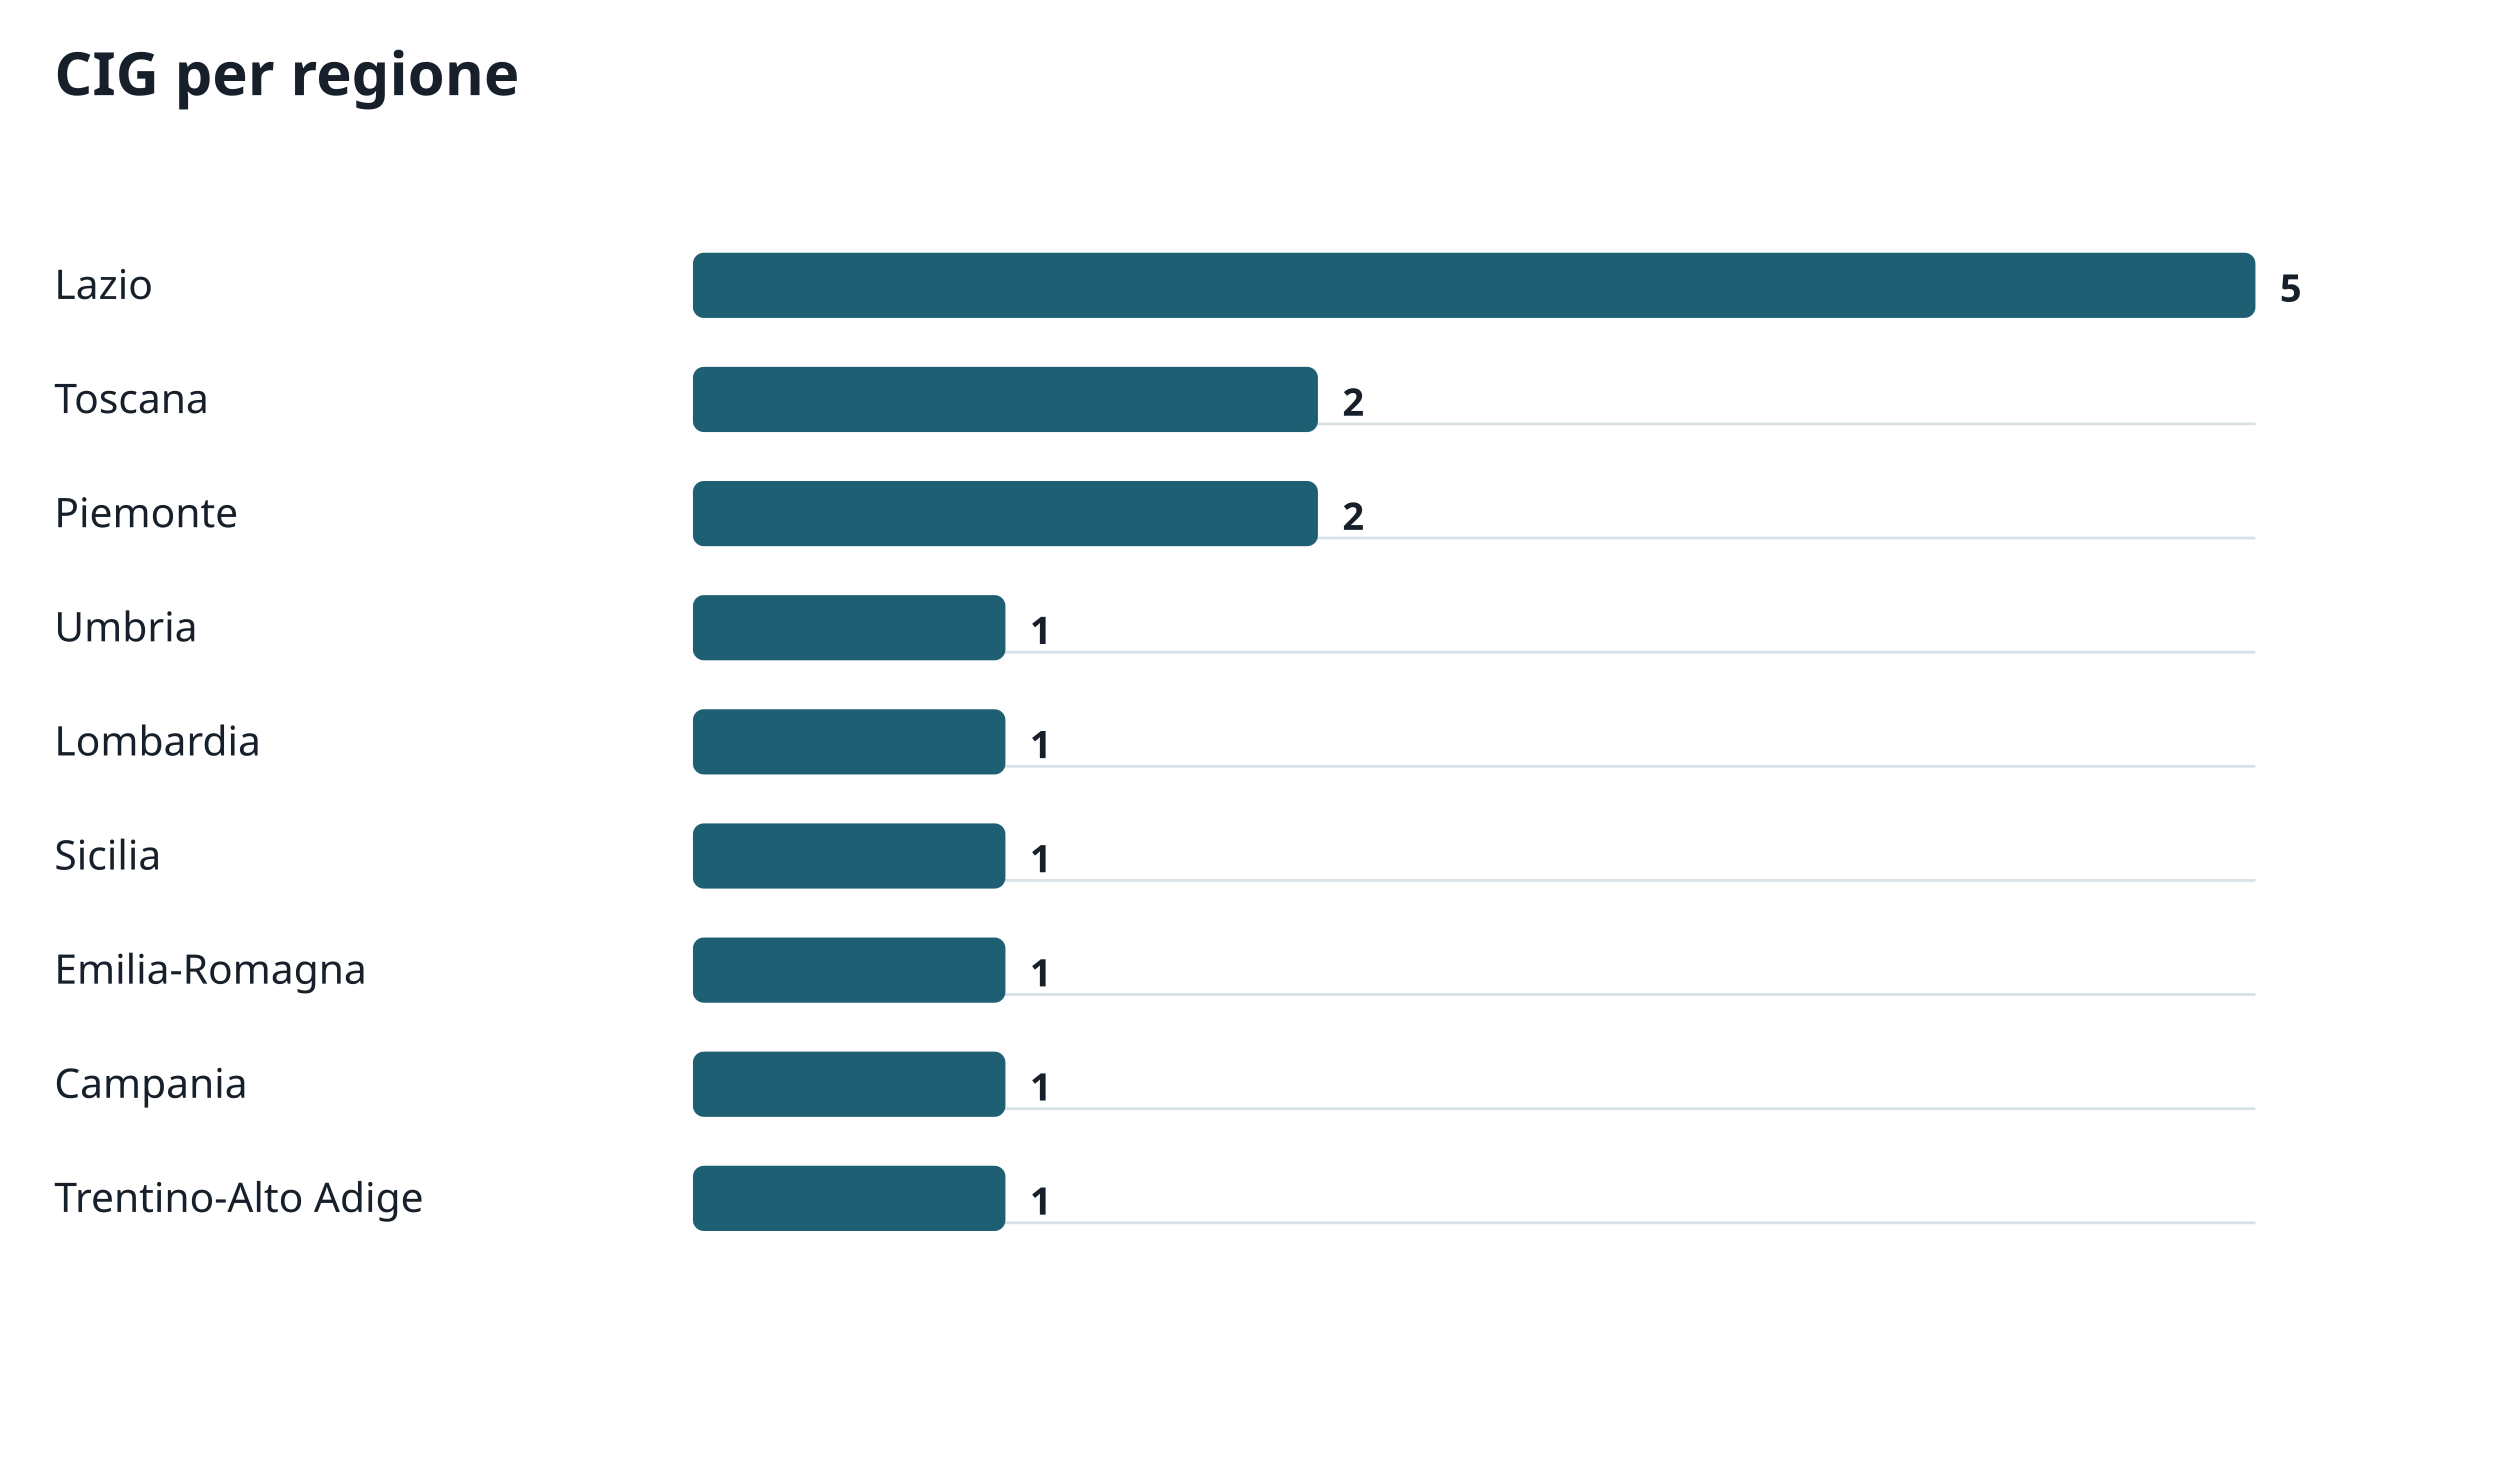
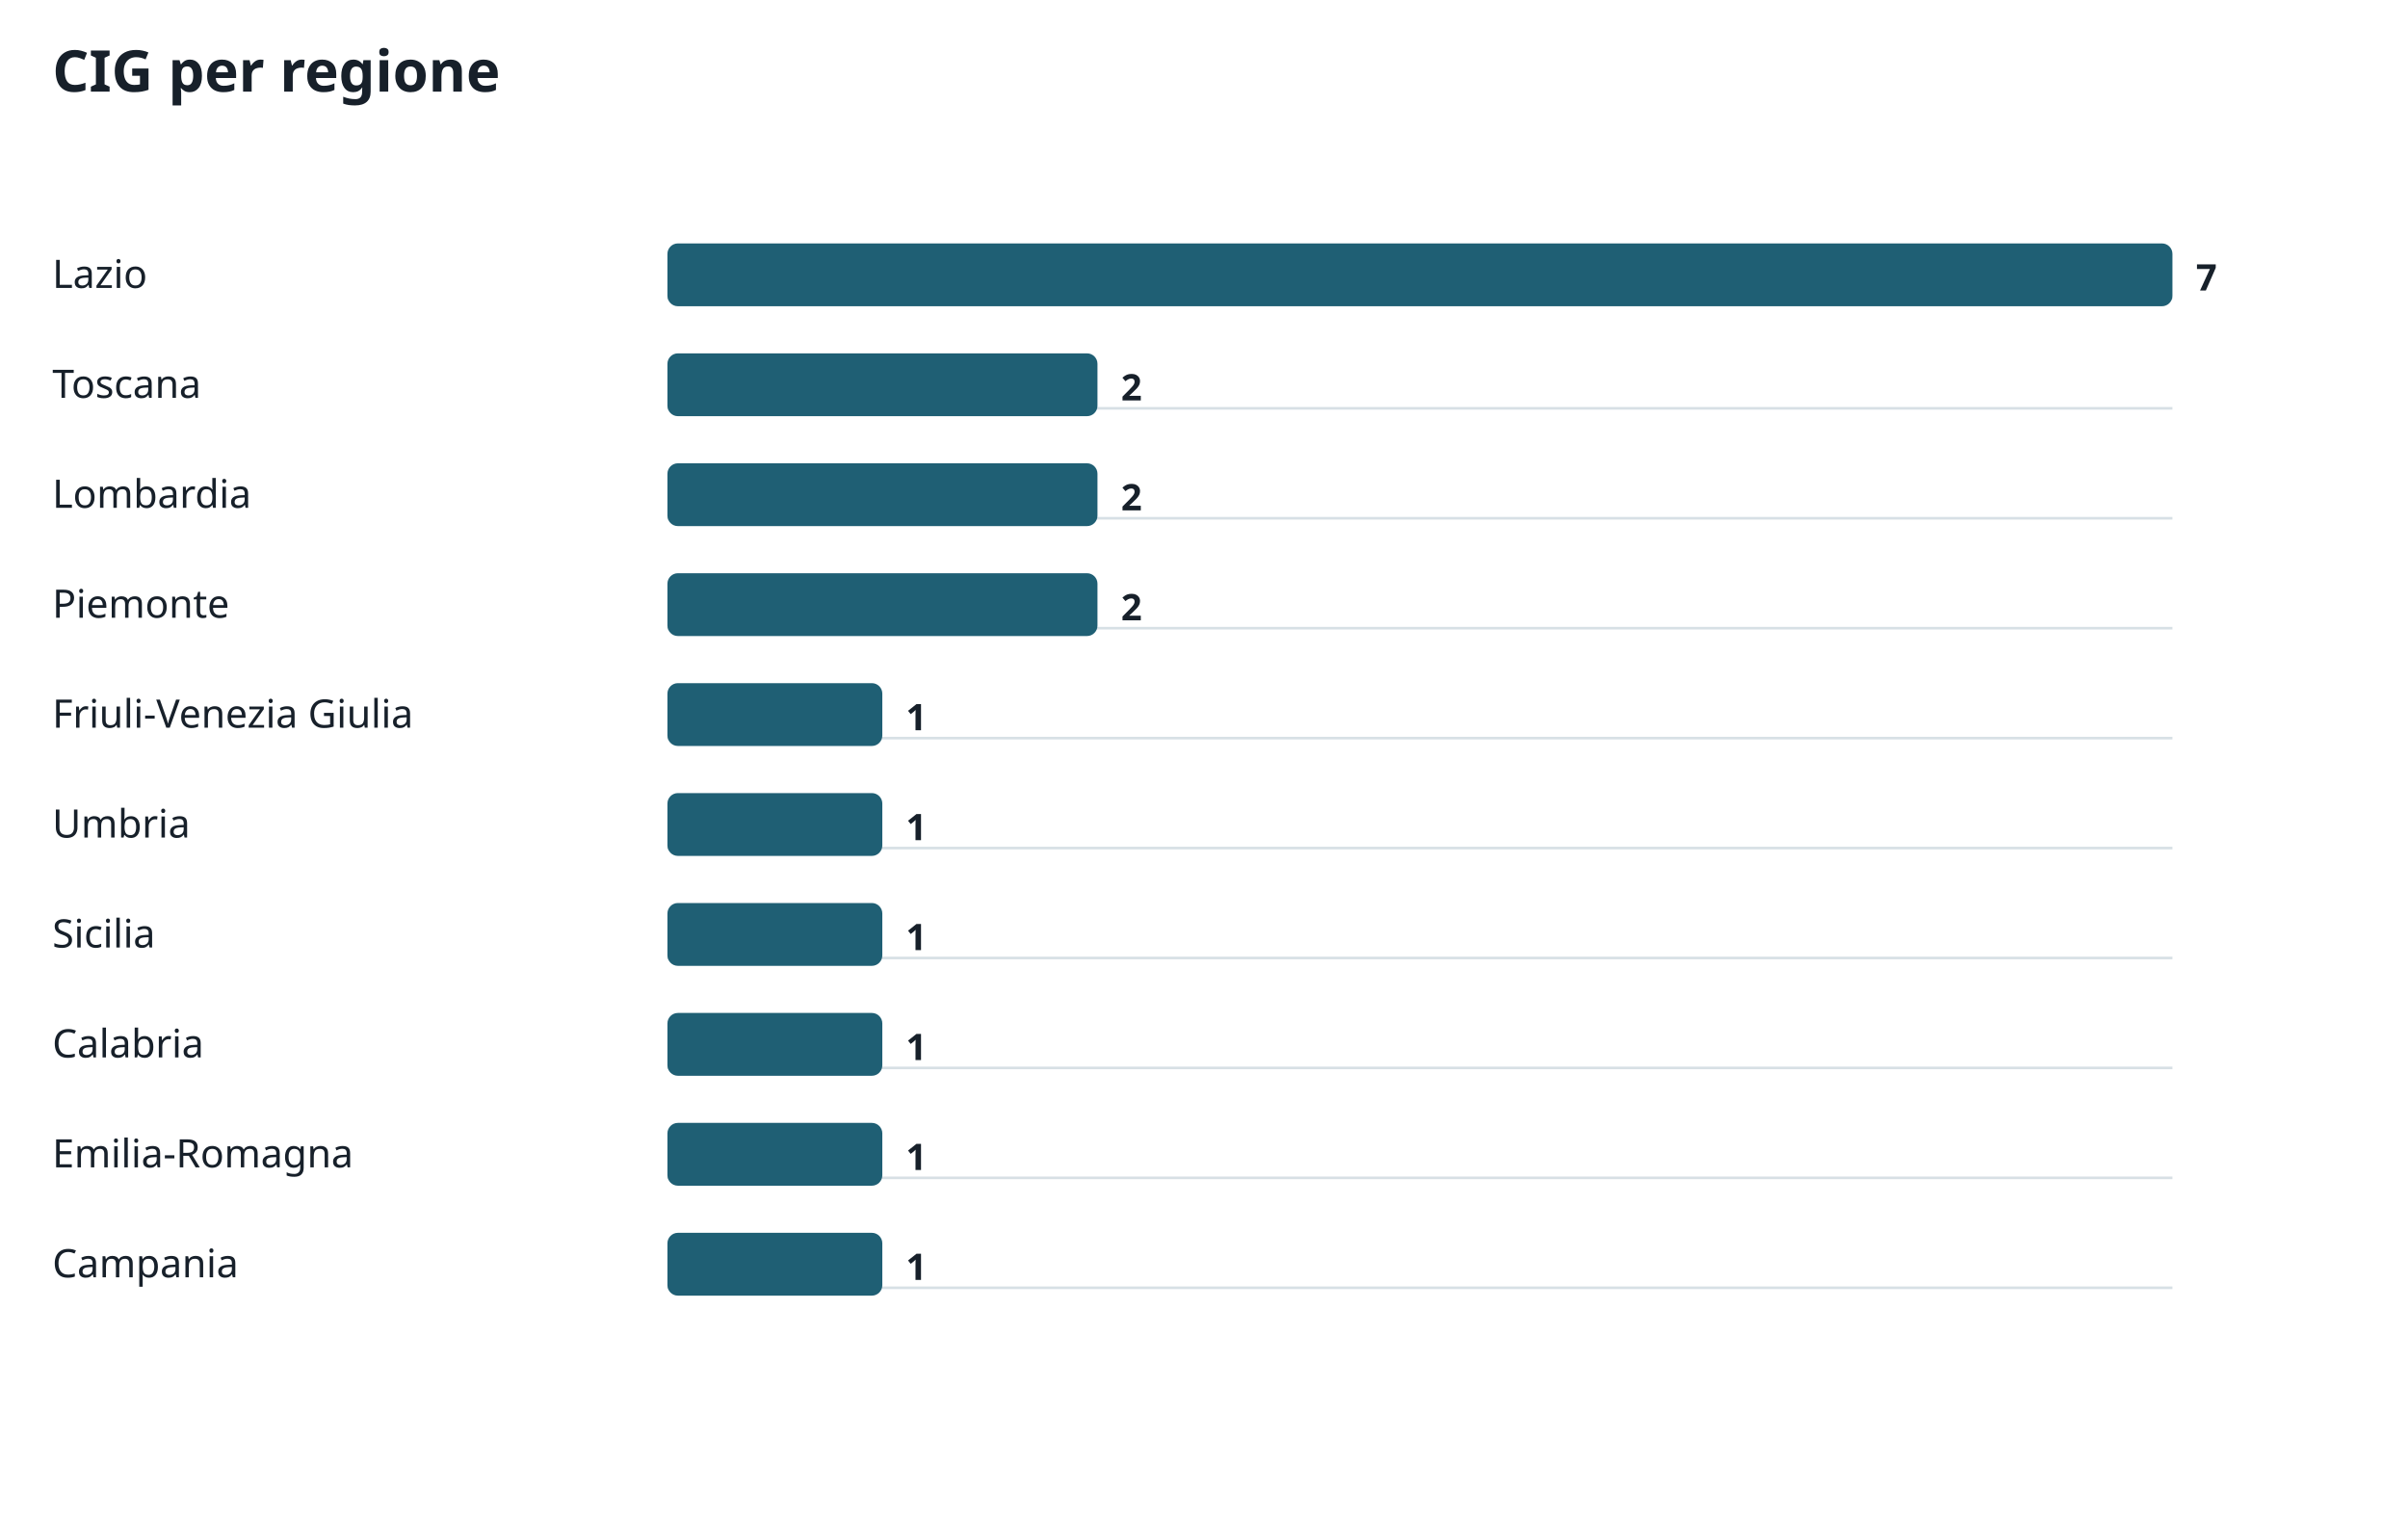
- <svg xmlns="http://www.w3.org/2000/svg" width="920" height="538" viewBox="0 0 920 538" role="img" aria-labelledby="title desc">
+ <svg xmlns="http://www.w3.org/2000/svg" width="920" height="580" viewBox="0 0 920 580" role="img" aria-labelledby="title desc">
  <style>.label{font:15px system-ui,sans-serif;fill:#17202a}.value{font:bold 14px system-ui,sans-serif;fill:#17202a}.bar{fill:#1f5f74}.grid{stroke:#d7e0e5;stroke-width:1}.chart-title{font:bold 22px system-ui,sans-serif;fill:#17202a}</style>
  <text class="chart-title" x="20" y="35">CIG per regione</text>
  <line class="grid" x1="255" x2="830" y1="114" y2="114" />
  <text class="label" x="20" y="110">Lazio</text>
  <rect class="bar" x="255" y="93" width="575.0" height="24" rx="4" />
-   <text class="value" x="839.0" y="111">5</text>
+   <text class="value" x="839.0" y="111">7</text>
  <line class="grid" x1="255" x2="830" y1="156" y2="156" />
  <text class="label" x="20" y="152">Toscana</text>
-   <rect class="bar" x="255" y="135" width="230.0" height="24" rx="4" />
-   <text class="value" x="494.0" y="153">2</text>
+   <rect class="bar" x="255" y="135" width="164.3" height="24" rx="4" />
+   <text class="value" x="428.3" y="153">2</text>
  <line class="grid" x1="255" x2="830" y1="198" y2="198" />
-   <text class="label" x="20" y="194">Piemonte</text>
-   <rect class="bar" x="255" y="177" width="230.0" height="24" rx="4" />
-   <text class="value" x="494.0" y="195">2</text>
+   <text class="label" x="20" y="194">Lombardia</text>
+   <rect class="bar" x="255" y="177" width="164.3" height="24" rx="4" />
+   <text class="value" x="428.3" y="195">2</text>
  <line class="grid" x1="255" x2="830" y1="240" y2="240" />
-   <text class="label" x="20" y="236">Umbria</text>
-   <rect class="bar" x="255" y="219" width="115.0" height="24" rx="4" />
-   <text class="value" x="379.0" y="237">1</text>
+   <text class="label" x="20" y="236">Piemonte</text>
+   <rect class="bar" x="255" y="219" width="164.3" height="24" rx="4" />
+   <text class="value" x="428.3" y="237">2</text>
  <line class="grid" x1="255" x2="830" y1="282" y2="282" />
-   <text class="label" x="20" y="278">Lombardia</text>
-   <rect class="bar" x="255" y="261" width="115.0" height="24" rx="4" />
-   <text class="value" x="379.0" y="279">1</text>
+   <text class="label" x="20" y="278">Friuli-Venezia Giulia</text>
+   <rect class="bar" x="255" y="261" width="82.1" height="24" rx="4" />
+   <text class="value" x="346.1" y="279">1</text>
  <line class="grid" x1="255" x2="830" y1="324" y2="324" />
-   <text class="label" x="20" y="320">Sicilia</text>
-   <rect class="bar" x="255" y="303" width="115.0" height="24" rx="4" />
-   <text class="value" x="379.0" y="321">1</text>
+   <text class="label" x="20" y="320">Umbria</text>
+   <rect class="bar" x="255" y="303" width="82.1" height="24" rx="4" />
+   <text class="value" x="346.1" y="321">1</text>
  <line class="grid" x1="255" x2="830" y1="366" y2="366" />
-   <text class="label" x="20" y="362">Emilia-Romagna</text>
-   <rect class="bar" x="255" y="345" width="115.0" height="24" rx="4" />
-   <text class="value" x="379.0" y="363">1</text>
+   <text class="label" x="20" y="362">Sicilia</text>
+   <rect class="bar" x="255" y="345" width="82.1" height="24" rx="4" />
+   <text class="value" x="346.1" y="363">1</text>
  <line class="grid" x1="255" x2="830" y1="408" y2="408" />
-   <text class="label" x="20" y="404">Campania</text>
-   <rect class="bar" x="255" y="387" width="115.0" height="24" rx="4" />
-   <text class="value" x="379.0" y="405">1</text>
+   <text class="label" x="20" y="404">Calabria</text>
+   <rect class="bar" x="255" y="387" width="82.1" height="24" rx="4" />
+   <text class="value" x="346.1" y="405">1</text>
  <line class="grid" x1="255" x2="830" y1="450" y2="450" />
-   <text class="label" x="20" y="446">Trentino-Alto Adige</text>
-   <rect class="bar" x="255" y="429" width="115.0" height="24" rx="4" />
-   <text class="value" x="379.0" y="447">1</text>
+   <text class="label" x="20" y="446">Emilia-Romagna</text>
+   <rect class="bar" x="255" y="429" width="82.1" height="24" rx="4" />
+   <text class="value" x="346.1" y="447">1</text>
+   <line class="grid" x1="255" x2="830" y1="492" y2="492" />
+   <text class="label" x="20" y="488">Campania</text>
+   <rect class="bar" x="255" y="471" width="82.1" height="24" rx="4" />
+   <text class="value" x="346.1" y="489">1</text>
</svg>
